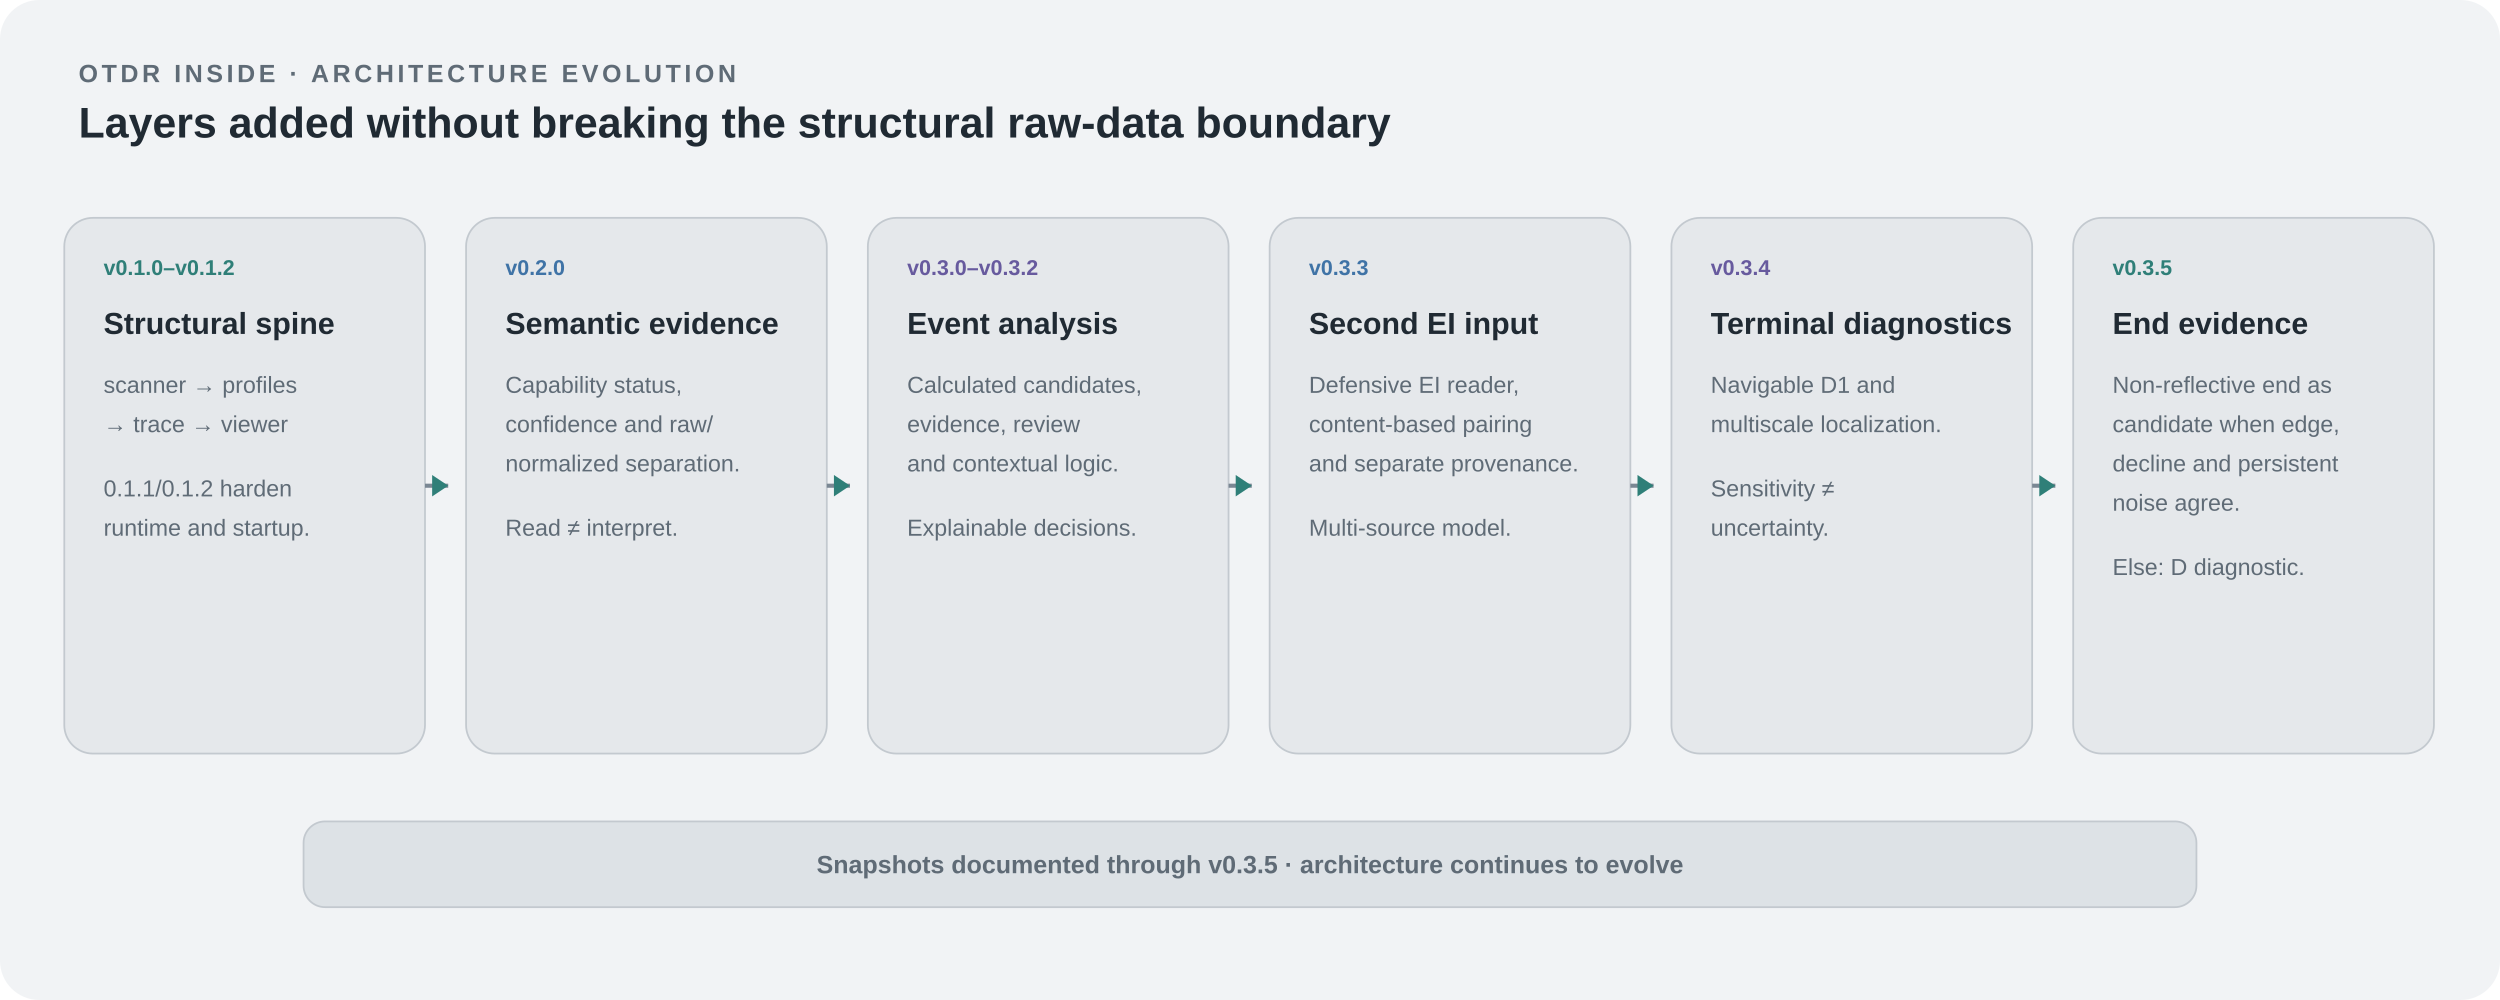
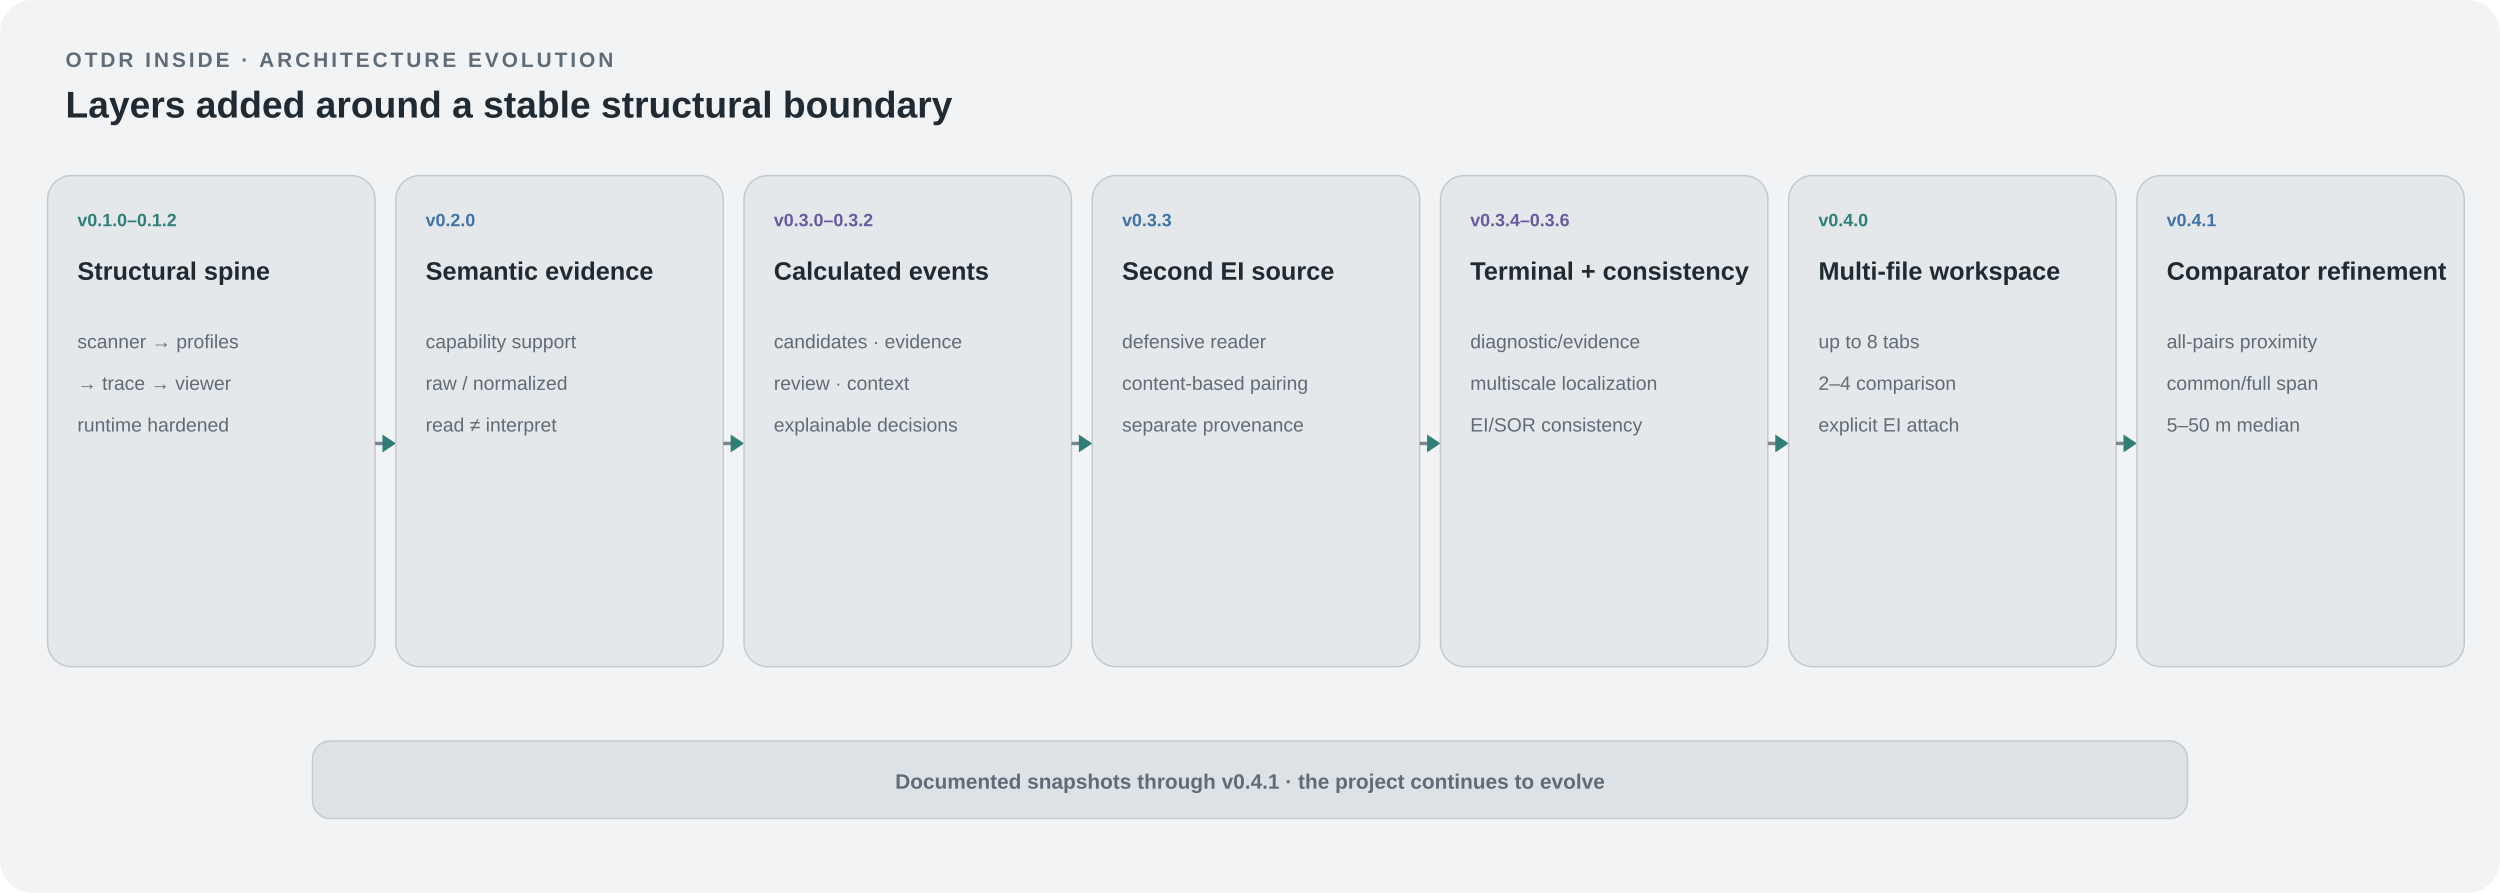
- <svg xmlns="http://www.w3.org/2000/svg" width="1400" height="560" viewBox="0 0 1400 560">
-   <rect width="1400" height="560" rx="22" fill="#f1f3f5" />
+ <svg xmlns="http://www.w3.org/2000/svg" width="1680" height="600" viewBox="0 0 1680 600">
+   <rect width="1680" height="600" rx="22" fill="#f1f3f5" />
  <g font-family="Segoe UI,Arial,sans-serif">
-     <text x="44" y="46" fill="#5f6b76" font-size="14" font-weight="700" letter-spacing="2">OTDR INSIDE · ARCHITECTURE EVOLUTION</text>
-     <text x="44" y="77" fill="#202a33" font-size="24" font-weight="700">Layers added without breaking the structural raw-data boundary</text>
-     <g stroke="#c3c9cf" fill="#e5e8eb">
-       <rect x="36" y="122" width="202" height="300" rx="16" />
-       <rect x="261" y="122" width="202" height="300" rx="16" />
-       <rect x="486" y="122" width="202" height="300" rx="16" />
-       <rect x="711" y="122" width="202" height="300" rx="16" />
-       <rect x="936" y="122" width="202" height="300" rx="16" />
-       <rect x="1161" y="122" width="202" height="300" rx="16" />
-     </g>
-     <g font-size="12" font-weight="700">
-       <text x="58" y="154" fill="#2f7f78">v0.1.0–v0.1.2</text>
-       <text x="283" y="154" fill="#3f73a6">v0.2.0</text>
-       <text x="508" y="154" fill="#675a9e">v0.3.0–v0.3.2</text>
-       <text x="733" y="154" fill="#3f73a6">v0.3.3</text>
-       <text x="958" y="154" fill="#675a9e">v0.3.4</text>
-       <text x="1183" y="154" fill="#2f7f78">v0.3.5</text>
-     </g>
-     <g font-size="17" font-weight="700" fill="#202a33">
-       <text x="58" y="187">Structural spine</text>
-       <text x="283" y="187">Semantic evidence</text>
-       <text x="508" y="187">Event analysis</text>
-       <text x="733" y="187">Second EI input</text>
-       <text x="958" y="187">Terminal diagnostics</text>
-       <text x="1183" y="187">End evidence</text>
-     </g>
-     <g fill="#5f6b76" font-size="13">
-       <text x="58" y="220">scanner → profiles</text>
-       <text x="58" y="242">→ trace → viewer</text>
-       <text x="58" y="278">0.1.1/0.1.2 harden</text>
-       <text x="58" y="300">runtime and startup.</text>
-       <text x="283" y="220">Capability status,</text>
-       <text x="283" y="242">confidence and raw/</text>
-       <text x="283" y="264">normalized separation.</text>
-       <text x="283" y="300">Read ≠ interpret.</text>
-       <text x="508" y="220">Calculated candidates,</text>
-       <text x="508" y="242">evidence, review</text>
-       <text x="508" y="264">and contextual logic.</text>
-       <text x="508" y="300">Explainable decisions.</text>
-       <text x="733" y="220">Defensive EI reader,</text>
-       <text x="733" y="242">content-based pairing</text>
-       <text x="733" y="264">and separate provenance.</text>
-       <text x="733" y="300">Multi-source model.</text>
-       <text x="958" y="220">Navigable D1 and</text>
-       <text x="958" y="242">multiscale localization.</text>
-       <text x="958" y="278">Sensitivity ≠</text>
-       <text x="958" y="300">uncertainty.</text>
-       <text x="1183" y="220">Non-reflective end as</text>
-       <text x="1183" y="242">candidate when edge,</text>
-       <text x="1183" y="264">decline and persistent</text>
-       <text x="1183" y="286">noise agree.</text>
-       <text x="1183" y="322">Else: D diagnostic.</text>
-     </g>
-     <g stroke="#7a8793" stroke-width="2.3" fill="none">
-       <path d="M238 272H251M463 272H476M688 272H701M913 272H926M1138 272H1151" />
-     </g>
-     <g fill="#2f7f78">
-       <path d="M251 272l-9-6v12zM476 272l-9-6v12zM701 272l-9-6v12zM926 272l-9-6v12zM1151 272l-9-6v12z" />
-     </g>
-     <rect x="170" y="460" width="1060" height="48" rx="12" fill="#dde2e6" stroke="#c3c9cf" />
-     <text x="700" y="489" text-anchor="middle" fill="#5f6b76" font-size="14" font-weight="600">Snapshots documented through v0.3.5 · architecture continues to evolve</text>
+     <text x="44" y="45" fill="#5f6b76" font-size="14" font-weight="700" letter-spacing="2">OTDR INSIDE · ARCHITECTURE EVOLUTION</text>
+     <text x="44" y="79" fill="#202a33" font-size="25" font-weight="700">Layers added around a stable structural boundary</text>
+     <rect x="32" y="118" width="220" height="330" rx="16" fill="#e5e8eb" stroke="#c3c9cf" />
+     <text x="52" y="152" fill="#2f7f78" font-size="12" font-weight="700">v0.1.0–0.1.2</text>
+     <text x="52" y="188" fill="#202a33" font-size="17" font-weight="700">Structural spine</text>
+     <text x="52" y="234" fill="#5f6b76" font-size="13">scanner → profiles</text>
+     <text x="52" y="262" fill="#5f6b76" font-size="13">→ trace → viewer</text>
+     <text x="52" y="290" fill="#5f6b76" font-size="13">runtime hardened</text>
+     <path d="M252 298H261" stroke="#7a8793" stroke-width="2.3" />
+     <path d="M266 298l-9-6v12z" fill="#2f7f78" />
+     <rect x="266" y="118" width="220" height="330" rx="16" fill="#e5e8eb" stroke="#c3c9cf" />
+     <text x="286" y="152" fill="#3f73a6" font-size="12" font-weight="700">v0.2.0</text>
+     <text x="286" y="188" fill="#202a33" font-size="17" font-weight="700">Semantic evidence</text>
+     <text x="286" y="234" fill="#5f6b76" font-size="13">capability support</text>
+     <text x="286" y="262" fill="#5f6b76" font-size="13">raw / normalized</text>
+     <text x="286" y="290" fill="#5f6b76" font-size="13">read ≠ interpret</text>
+     <path d="M486 298H495" stroke="#7a8793" stroke-width="2.3" />
+     <path d="M500 298l-9-6v12z" fill="#2f7f78" />
+     <rect x="500" y="118" width="220" height="330" rx="16" fill="#e5e8eb" stroke="#c3c9cf" />
+     <text x="520" y="152" fill="#675a9e" font-size="12" font-weight="700">v0.3.0–0.3.2</text>
+     <text x="520" y="188" fill="#202a33" font-size="17" font-weight="700">Calculated events</text>
+     <text x="520" y="234" fill="#5f6b76" font-size="13">candidates · evidence</text>
+     <text x="520" y="262" fill="#5f6b76" font-size="13">review · context</text>
+     <text x="520" y="290" fill="#5f6b76" font-size="13">explainable decisions</text>
+     <path d="M720 298H729" stroke="#7a8793" stroke-width="2.3" />
+     <path d="M734 298l-9-6v12z" fill="#2f7f78" />
+     <rect x="734" y="118" width="220" height="330" rx="16" fill="#e5e8eb" stroke="#c3c9cf" />
+     <text x="754" y="152" fill="#3f73a6" font-size="12" font-weight="700">v0.3.3</text>
+     <text x="754" y="188" fill="#202a33" font-size="17" font-weight="700">Second EI source</text>
+     <text x="754" y="234" fill="#5f6b76" font-size="13">defensive reader</text>
+     <text x="754" y="262" fill="#5f6b76" font-size="13">content-based pairing</text>
+     <text x="754" y="290" fill="#5f6b76" font-size="13">separate provenance</text>
+     <path d="M954 298H963" stroke="#7a8793" stroke-width="2.3" />
+     <path d="M968 298l-9-6v12z" fill="#2f7f78" />
+     <rect x="968" y="118" width="220" height="330" rx="16" fill="#e5e8eb" stroke="#c3c9cf" />
+     <text x="988" y="152" fill="#675a9e" font-size="12" font-weight="700">v0.3.4–0.3.6</text>
+     <text x="988" y="188" fill="#202a33" font-size="17" font-weight="700">Terminal + consistency</text>
+     <text x="988" y="234" fill="#5f6b76" font-size="13">diagnostic/evidence</text>
+     <text x="988" y="262" fill="#5f6b76" font-size="13">multiscale localization</text>
+     <text x="988" y="290" fill="#5f6b76" font-size="13">EI/SOR consistency</text>
+     <path d="M1188 298H1197" stroke="#7a8793" stroke-width="2.3" />
+     <path d="M1202 298l-9-6v12z" fill="#2f7f78" />
+     <rect x="1202" y="118" width="220" height="330" rx="16" fill="#e5e8eb" stroke="#c3c9cf" />
+     <text x="1222" y="152" fill="#2f7f78" font-size="12" font-weight="700">v0.4.0</text>
+     <text x="1222" y="188" fill="#202a33" font-size="17" font-weight="700">Multi-file workspace</text>
+     <text x="1222" y="234" fill="#5f6b76" font-size="13">up to 8 tabs</text>
+     <text x="1222" y="262" fill="#5f6b76" font-size="13">2–4 comparison</text>
+     <text x="1222" y="290" fill="#5f6b76" font-size="13">explicit EI attach</text>
+     <path d="M1422 298H1431" stroke="#7a8793" stroke-width="2.3" />
+     <path d="M1436 298l-9-6v12z" fill="#2f7f78" />
+     <rect x="1436" y="118" width="220" height="330" rx="16" fill="#e5e8eb" stroke="#c3c9cf" />
+     <text x="1456" y="152" fill="#3f73a6" font-size="12" font-weight="700">v0.4.1</text>
+     <text x="1456" y="188" fill="#202a33" font-size="17" font-weight="700">Comparator refinement</text>
+     <text x="1456" y="234" fill="#5f6b76" font-size="13">all-pairs proximity</text>
+     <text x="1456" y="262" fill="#5f6b76" font-size="13">common/full span</text>
+     <text x="1456" y="290" fill="#5f6b76" font-size="13">5–50 m median</text>
+     <rect x="210" y="498" width="1260" height="52" rx="12" fill="#dde2e6" stroke="#c3c9cf" />
+     <text x="840" y="530" text-anchor="middle" fill="#5f6b76" font-size="14" font-weight="600">Documented snapshots through v0.4.1 · the project continues to evolve</text>
  </g>
</svg>
